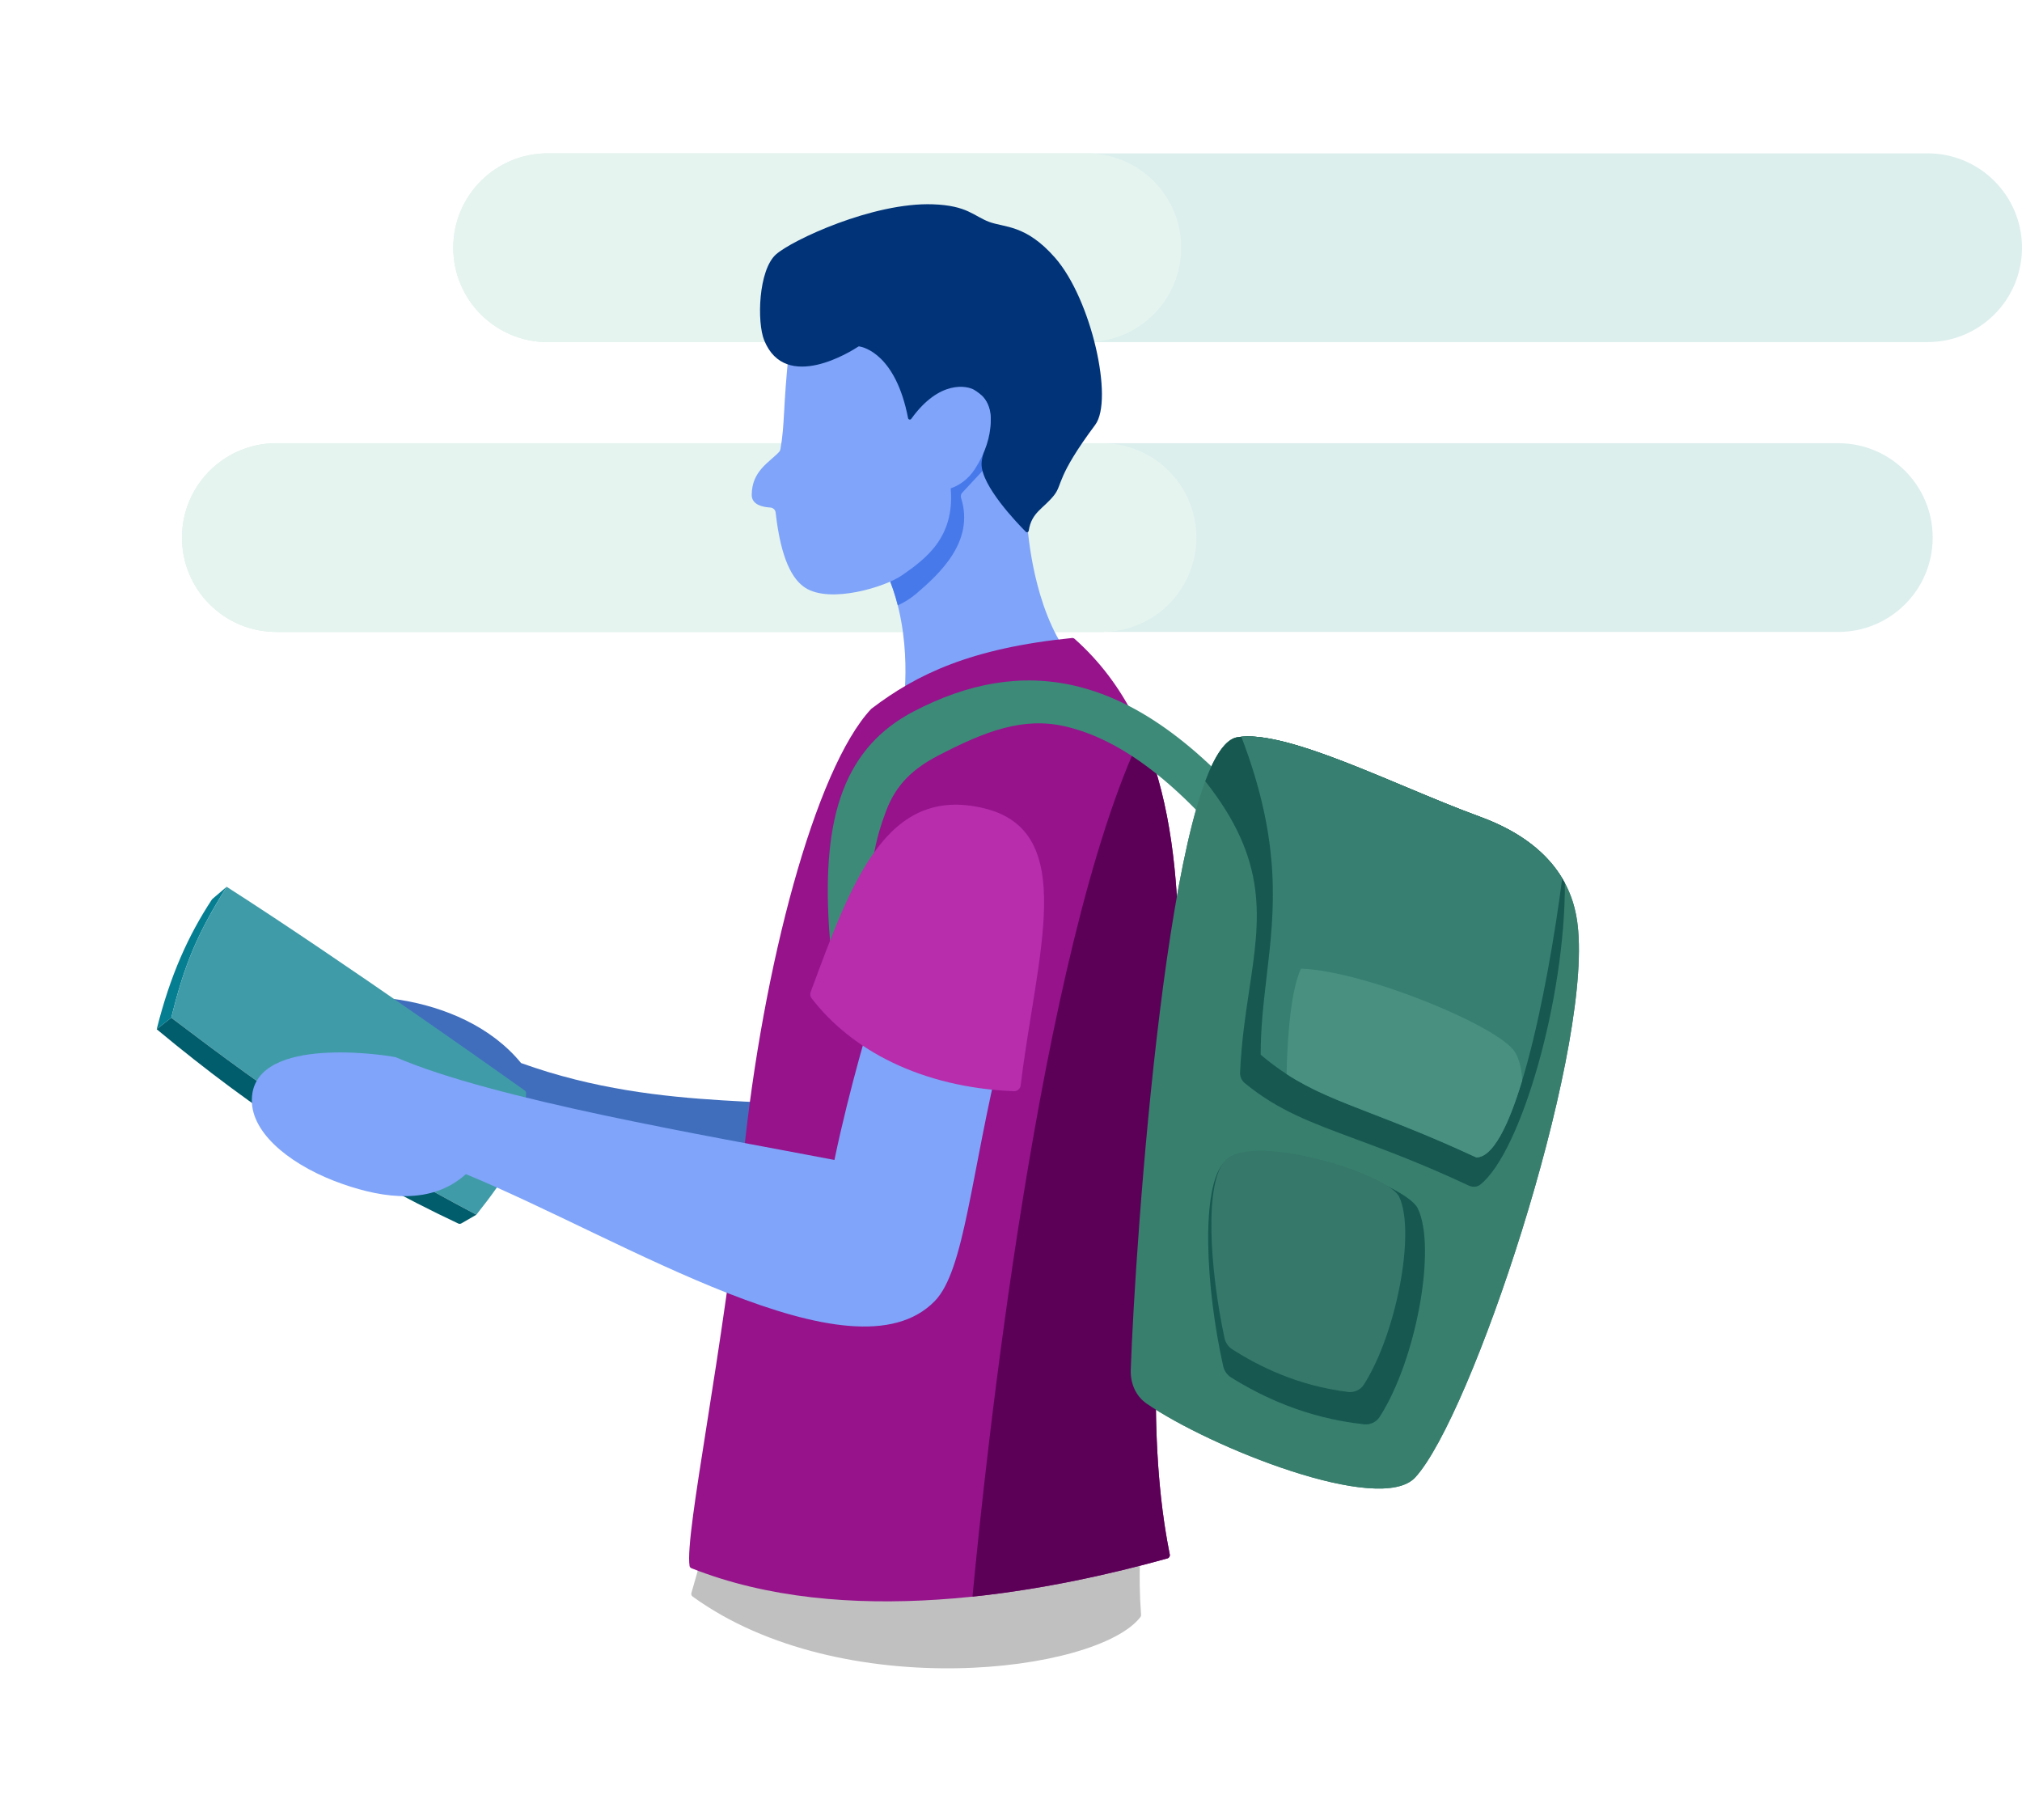
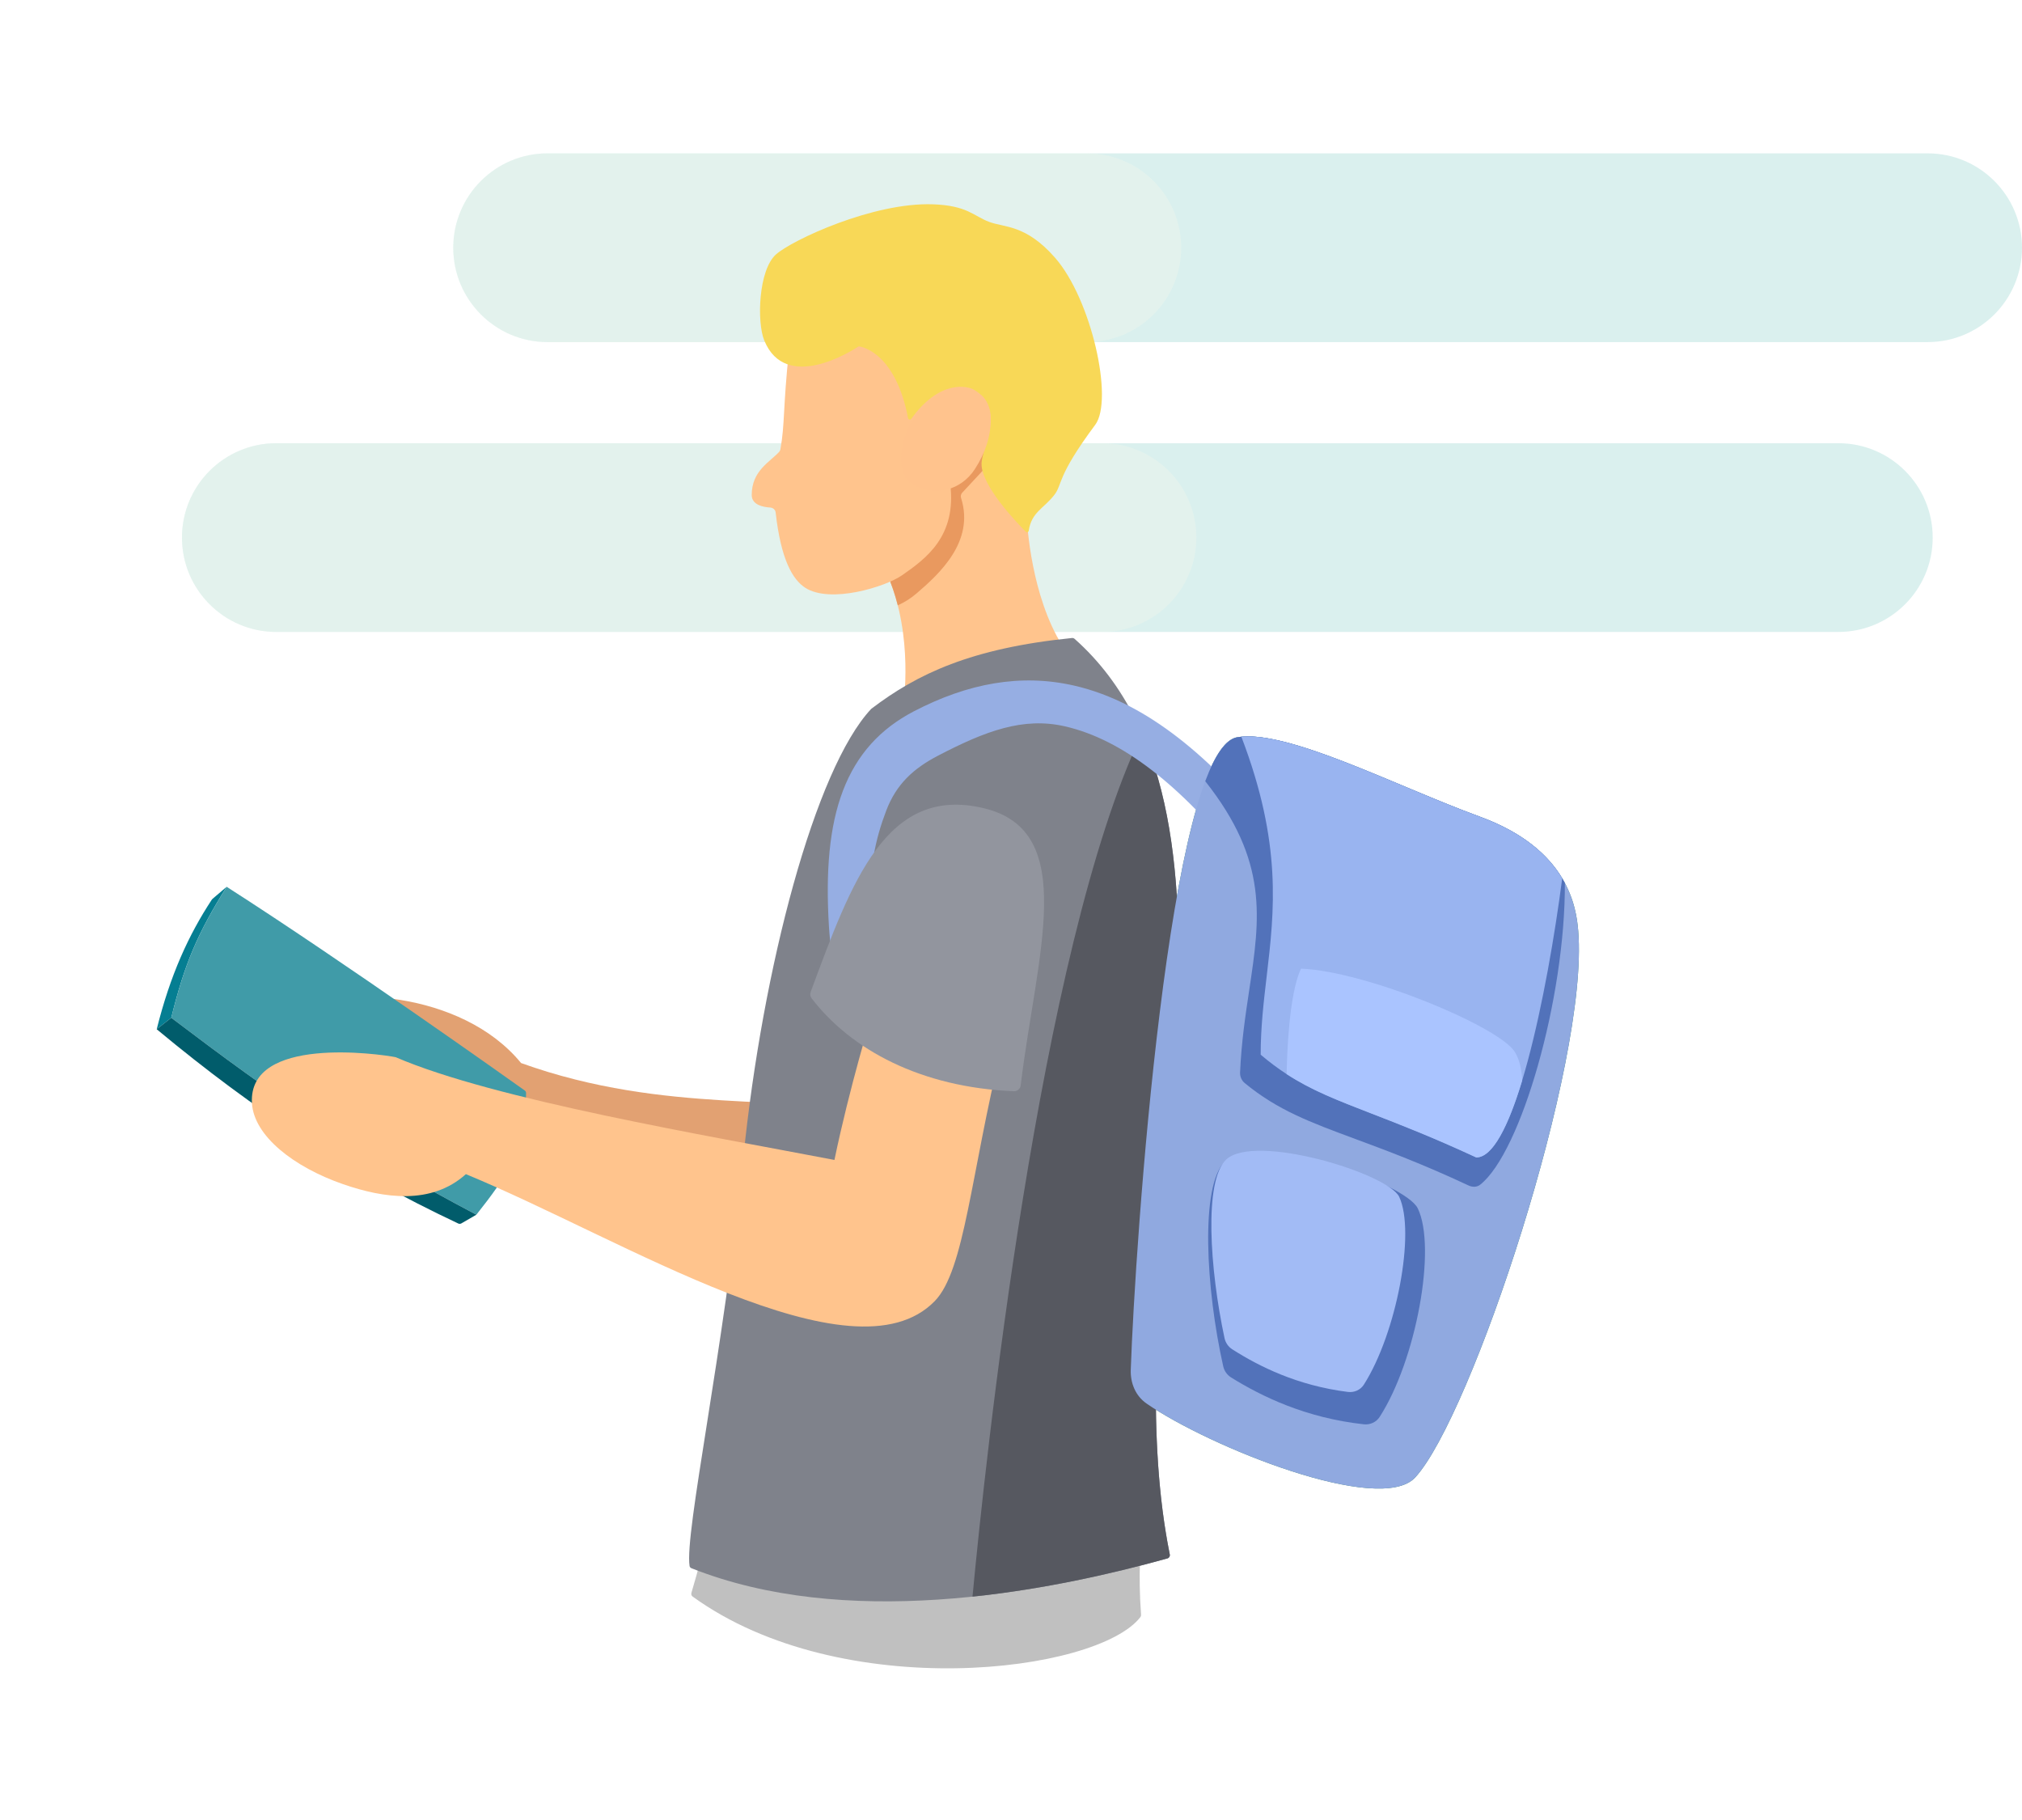
<svg xmlns="http://www.w3.org/2000/svg" width="1200" height="1080" viewBox="0 0 1200 1080" fill="none">
-   <path fill-rule="evenodd" clip-rule="evenodd" d="M269 147C269 116.072 294.072 91 325 91H1144C1174.93 91 1200 116.072 1200 147C1200 177.928 1174.93 203 1144 203H325C294.072 203 269 177.928 269 147Z" fill="#DCEFED" />
-   <path fill-rule="evenodd" clip-rule="evenodd" d="M269 147C269 116.072 294.072 91 325 91H645C675.928 91 701 116.072 701 147C701 177.928 675.928 203 645 203H325C294.072 203 269 177.928 269 147Z" fill="#E5F4EF" />
-   <path fill-rule="evenodd" clip-rule="evenodd" d="M108 319C108 288.072 133.072 263 164 263H1091C1121.93 263 1147 288.072 1147 319C1147 349.928 1121.93 375 1091 375H164C133.072 375 108 349.928 108 319Z" fill="#DCEFED" />
-   <path fill-rule="evenodd" clip-rule="evenodd" d="M108 319C108 288.072 133.072 263 164 263H654C684.928 263 710 288.072 710 319C710 349.928 684.928 375 654 375H164C133.072 375 108 349.928 108 319Z" fill="#E5F4EF" />
-   <path d="M628.9 387.732L540.663 418.485C538.515 419.234 536.287 417.437 536.519 415.173C538.043 400.287 540.239 355.086 515.926 322.411C514.932 321.075 515.141 319.174 516.448 318.143L586.42 262.931C587.96 261.716 590.234 262.282 591.024 264.079L609.067 305.105C609.223 305.457 609.308 305.832 609.325 306.217C609.565 311.608 611.992 353.525 630.46 383.149C631.507 384.829 630.769 387.081 628.9 387.732Z" fill="#7FA4F9" />
-   <path d="M593.058 268.704L571.021 292.396C570.253 293.222 570.025 294.416 570.366 295.491C578.592 321.375 557.417 340.598 543.835 352.235C540.414 355.165 536.694 357.462 532.807 359.207C529.62 346.627 524.373 333.763 515.926 322.411C514.932 321.075 515.141 319.174 516.448 318.143L586.42 262.931C587.96 261.716 590.234 262.282 591.024 264.079L593.058 268.704Z" fill="#4779EB" />
-   <path d="M463.137 266.684C465.874 251.554 464.589 242.377 468.261 207.745C468.374 206.679 469.051 205.736 470.032 205.303L555.439 167.574C556.968 166.898 558.754 167.603 559.411 169.14L593.671 249.351C594.13 250.425 593.924 251.667 593.143 252.535L564.621 284.261C564.021 284.928 563.757 285.844 563.875 286.734C568.07 318.427 549.088 331.755 535.403 341.329C525.484 348.269 492.75 358.387 477.871 348.765C470.456 343.97 463.464 332.217 460.321 304.084C460.141 302.469 458.724 301.259 457.101 301.169C453.028 300.942 446.129 299.682 446.129 293.742C446.129 279.332 456.84 274.231 462.468 268.065C462.818 267.681 463.044 267.196 463.137 266.684Z" fill="#7FA4F9" />
-   <path d="M509.344 205.688C505.706 208.096 466.337 233.23 453.569 202.037C449.105 191.132 450.097 160.295 460.513 150.98C469.936 142.553 518.129 119.939 553.755 121.238C574.089 121.979 577.802 128.178 586.985 131.647C596.167 135.117 608.807 133.134 626.166 152.963C647.744 177.61 661.059 237.232 649.973 252.103C626.787 283.204 630.705 287.298 625.67 293.742C619.333 301.853 612.162 303.923 610.53 314.931C610.406 315.767 609.4 316.164 608.804 315.565C603.038 309.77 582.521 288.246 582.521 275.401C582.521 264.991 597.399 242.685 578.056 231.283C574.197 229.009 557.671 225.063 540.798 248.564C540.272 249.296 539.09 249.025 538.92 248.14C531.654 210.448 512.735 206.007 509.956 205.554C509.727 205.517 509.537 205.56 509.344 205.688Z" fill="#013379" />
-   <path d="M578.554 278.376C570.494 290.768 554.747 295.725 539.868 286.307C530.588 277.611 534.82 254.971 546.811 242.189C558.801 229.407 571.766 226.739 582.025 234.258C589.464 239.711 591.449 258.548 578.554 278.376Z" fill="#7FA4F9" />
+   <path fill-rule="evenodd" clip-rule="evenodd" d="M269 147C269 116.072 294.072 91 325 91H1144C1174.93 91 1200 116.072 1200 147C1200 177.928 1174.93 203 1144 203H325C294.072 203 269 177.928 269 147Z" fill="#6DC6BC" fill-opacity="0.25" />
+   <path fill-rule="evenodd" clip-rule="evenodd" d="M269 147C269 116.072 294.072 91 325 91H645C675.928 91 701 116.072 701 147C701 177.928 675.928 203 645 203H325C294.072 203 269 177.928 269 147Z" fill="#F7F8EB" fill-opacity="0.3" />
+   <path fill-rule="evenodd" clip-rule="evenodd" d="M108 319C108 288.072 133.072 263 164 263H1091C1121.93 263 1147 288.072 1147 319C1147 349.928 1121.93 375 1091 375H164C133.072 375 108 349.928 108 319Z" fill="#6DC6BC" fill-opacity="0.25" />
+   <path fill-rule="evenodd" clip-rule="evenodd" d="M108 319C108 288.072 133.072 263 164 263H654C684.928 263 710 288.072 710 319C710 349.928 684.928 375 654 375H164C133.072 375 108 349.928 108 319Z" fill="#F7F8EB" fill-opacity="0.3" />
+   <path d="M628.9 387.732L540.663 418.485C538.515 419.234 536.287 417.437 536.519 415.173C538.043 400.287 540.239 355.086 515.926 322.411C514.932 321.075 515.141 319.174 516.448 318.143L586.42 262.931C587.96 261.716 590.234 262.282 591.024 264.079L609.067 305.105C609.223 305.457 609.308 305.832 609.325 306.217C609.565 311.608 611.992 353.525 630.46 383.149C631.507 384.829 630.769 387.081 628.9 387.732Z" fill="#FFC48D" />
+   <path d="M593.058 268.704L571.021 292.396C570.253 293.222 570.025 294.416 570.366 295.491C578.592 321.375 557.417 340.598 543.835 352.235C540.414 355.165 536.694 357.462 532.807 359.207C529.62 346.627 524.373 333.763 515.926 322.411C514.932 321.075 515.141 319.174 516.448 318.143L586.42 262.931C587.96 261.716 590.234 262.282 591.024 264.079L593.058 268.704Z" fill="#E9995F" />
+   <path d="M463.137 266.684C465.874 251.554 464.589 242.377 468.261 207.745C468.374 206.679 469.051 205.736 470.032 205.303L555.439 167.574C556.968 166.898 558.754 167.603 559.411 169.14L593.671 249.351C594.13 250.425 593.924 251.667 593.143 252.535L564.621 284.261C564.021 284.928 563.757 285.844 563.875 286.734C568.07 318.427 549.088 331.755 535.403 341.329C525.484 348.269 492.75 358.387 477.871 348.765C470.456 343.97 463.464 332.217 460.321 304.084C460.141 302.469 458.724 301.259 457.101 301.169C453.028 300.942 446.129 299.682 446.129 293.742C446.129 279.332 456.84 274.231 462.468 268.065C462.818 267.681 463.044 267.196 463.137 266.684Z" fill="#FFC48D" />
+   <path d="M509.344 205.688C505.706 208.096 466.337 233.23 453.569 202.037C449.105 191.132 450.097 160.295 460.513 150.98C469.936 142.553 518.129 119.939 553.755 121.238C574.089 121.979 577.802 128.178 586.985 131.647C596.167 135.117 608.807 133.134 626.166 152.963C647.744 177.61 661.059 237.232 649.973 252.103C626.787 283.204 630.705 287.298 625.67 293.742C619.333 301.853 612.162 303.923 610.53 314.931C610.406 315.767 609.4 316.164 608.804 315.565C603.038 309.77 582.521 288.246 582.521 275.401C582.521 264.991 597.399 242.685 578.056 231.283C574.197 229.009 557.671 225.063 540.798 248.564C540.272 249.296 539.09 249.025 538.92 248.14C531.654 210.448 512.735 206.007 509.956 205.554C509.727 205.517 509.537 205.56 509.344 205.688Z" fill="#F8D857" />
+   <path d="M578.554 278.376C570.494 290.768 554.747 295.725 539.868 286.307C530.588 277.611 534.82 254.971 546.811 242.189C558.801 229.407 571.766 226.739 582.025 234.258C589.464 239.711 591.449 258.548 578.554 278.376Z" fill="#FFC38D" />
  <path d="M410.335 945.213C419.347 915.105 419.347 906.925 419.347 906.925L485.195 570.062C485.373 569.148 486.16 568.478 487.091 568.447L648.584 563.064C649.655 563.028 650.564 563.843 650.645 564.911L677.25 915.352C677.25 915.352 675.305 933.338 677.193 958.238C677.229 958.71 677.118 959.163 676.829 959.539C651.332 992.752 499.513 1011.49 411.062 947.413C410.377 946.917 410.092 946.023 410.335 945.213Z" fill="#C0C0C0" />
-   <path d="M309.242 630.819C396.036 662.048 472.911 648.169 512.093 662.048L494.734 726.489C494.734 726.489 388.154 703.712 294.416 665.048C273.943 683.484 245.74 679.409 221.504 670.996C192.306 660.86 160.327 609.582 176.817 599.094C198.641 585.214 273.532 587.197 309.242 630.819Z" fill="#406EBD" />
+   <path d="M309.242 630.819C396.036 662.048 472.911 648.169 512.093 662.048L494.734 726.489C494.734 726.489 388.154 703.712 294.416 665.048C273.943 683.484 245.74 679.409 221.504 670.996C192.306 660.86 160.327 609.582 176.817 599.094C198.641 585.214 273.532 587.197 309.242 630.819Z" fill="#E2A172" />
  <path d="M101.65 603.949C109.434 572.179 117.1 554.053 134.518 526.226C131.545 528.762 127.103 532.549 126.083 533.419C125.94 533.541 125.816 533.681 125.713 533.838C111.947 554.771 101.043 578.541 93 610.757L101.65 603.949Z" fill="#057E92" />
  <path fill-rule="evenodd" clip-rule="evenodd" d="M134.518 526.226C203.545 570.422 301.801 640.256 311.448 647.125C311.975 647.5 312.219 648.068 312.214 648.715C311.983 682.6 300.412 698.353 282.716 720.816C205.446 679.969 164.504 651.603 101.65 603.949C109.434 572.179 117.1 554.053 134.518 526.226Z" fill="#409BA8" />
  <path d="M282.716 720.816C205.446 679.969 164.504 651.603 101.65 603.949L93 610.757C152.111 659.877 206.081 694.95 271.963 726.042C272.556 726.322 273.249 726.295 273.817 725.967C275.632 724.916 279.798 722.505 282.716 720.816Z" fill="#015C6B" />
  <path d="M839.925 876.687C819.051 899.418 717.641 858.574 680.47 832.884C673.922 828.358 670.802 820.762 671.075 812.807C673.594 739.222 693.592 444.468 734.285 437.496C763.547 432.482 829.015 466.7 878.115 484.587C931.184 503.92 935.535 539.1 936.638 552.499C943.086 630.819 873.154 840.501 839.925 876.687Z" fill="#387F6E" />
-   <path d="M692.826 924.771C615.252 946.322 500.8 966.484 410.383 930.605C409.782 930.366 409.341 929.911 409.242 929.273C406.197 909.73 429.472 802.282 441.169 686.833C452.611 573.907 483.745 456.28 516.944 420.758C517.019 420.678 517.096 420.608 517.184 420.542C544.302 399.874 576.516 384.612 636.2 378.594C636.751 378.539 637.318 378.72 637.732 379.088C758.801 486.64 658.162 743.899 694.235 922.458C694.443 923.489 693.839 924.489 692.826 924.771Z" fill="#96138C" />
-   <path d="M577.154 947.455C619.301 943.047 659.472 934.037 692.826 924.771C693.839 924.489 694.443 923.489 694.235 922.458C680.406 854.005 686.669 773.985 692.83 695.268C700.39 598.689 707.796 504.071 677.752 435.181C616.496 563.028 584.364 870.886 577.154 947.455Z" fill="#5C0057" />
-   <path fill-rule="evenodd" clip-rule="evenodd" d="M637.419 406.829C648.553 409.367 659.493 413.469 670.307 419.072C689.801 429.173 708.885 444.15 727.953 463.636L710.224 480.966C692.009 462.353 674.694 449.093 657.907 440.572C649.113 436.108 640.463 432.945 631.904 430.993C607.317 425.388 584.917 433.703 556.73 448.401C542.224 455.965 531.996 465.176 525.98 480.966C519.758 497.297 514.775 516.91 516.713 548.373C517.266 557.353 518.629 566.747 519.885 574.007C520.508 577.611 521.096 580.632 521.524 582.74C521.739 583.793 521.913 584.615 522.031 585.166C522.09 585.441 522.136 585.648 522.165 585.782L522.197 585.926L522.205 585.958C522.205 585.958 522.204 585.957 510.109 588.684C498.014 591.412 498.013 591.41 498.013 591.41L498.007 591.383L497.994 591.325L497.949 591.121C497.911 590.948 497.857 590.699 497.788 590.381C497.651 589.745 497.457 588.83 497.223 587.677C496.754 585.374 496.121 582.112 495.449 578.231C494.115 570.523 492.592 560.142 491.961 549.896C489.93 516.919 492.213 490.349 500.25 469.254C508.493 447.618 522.53 432.434 542.246 422.154C574.467 405.352 605.906 399.644 637.419 406.829Z" fill="#3D8A78" />
-   <path d="M839.925 876.687C819.051 899.418 717.641 858.574 680.47 832.884C673.922 828.358 670.803 820.762 671.075 812.807C673.594 739.222 693.593 444.468 734.285 437.496C763.547 432.482 829.015 466.7 878.116 484.587C931.184 503.92 935.535 539.1 936.638 552.499C943.086 630.819 873.155 840.501 839.925 876.687Z" fill="#387F6E" />
-   <path d="M741.399 587.394C739.15 602.327 736.738 618.346 735.946 636.423C735.841 638.821 736.851 641.169 738.703 642.696C758.223 658.79 777.525 665.942 804.45 675.917C822.562 682.628 844.124 690.616 871.523 703.465C873.785 704.526 876.475 704.567 878.436 703.019C902.691 683.872 928.973 592.569 928.708 523.992C921.327 510.196 906.876 495.064 878.116 484.587C864.245 479.534 849.068 473.178 833.77 466.771C794.915 450.498 755.281 433.898 734.285 437.496C727.356 438.683 721.027 448.214 715.282 463.577C752.893 511.057 747.81 544.809 741.399 587.394Z" fill="#175850" />
-   <path d="M751.736 579.376C749.945 594.59 748.174 609.636 748.174 625.862C768.69 643.26 786.479 650.144 813.995 660.791C830.381 667.132 850.217 674.807 876.134 686.833C898.494 686.833 918.343 588.903 927.131 521.207C919.331 508.192 904.952 494.363 878.116 484.587C864.245 479.534 849.068 473.178 833.77 466.771C796.364 451.104 758.235 435.135 736.71 437.177C761.009 500.617 756.308 540.544 751.736 579.376Z" fill="#378071" />
-   <path d="M903.36 641.215C895.246 668.034 885.931 686.833 876.134 686.833C850.217 674.807 830.381 667.132 813.995 660.791C793.515 652.866 778.424 647.027 763.586 637.385C763.777 625.977 764.947 589.847 772.11 574.805C810.639 576.263 890.151 609.333 899.112 624.375C901.851 628.971 903.101 634.821 903.36 641.215Z" fill="#499081" />
-   <path d="M725.954 810.782C715.626 764.88 712.173 703.304 726.95 689.312C745.871 671.395 833.978 701.684 841.415 717.071C852.681 740.377 840.518 807.069 818.786 840.81C816.752 843.967 813.082 845.595 809.349 845.184C774.942 841.403 748.814 828.692 730.668 817.427C728.267 815.936 726.574 813.54 725.954 810.782Z" fill="#175850" />
-   <path d="M726.715 794.025C717.918 752.884 714.459 700.544 727.658 688.122C744.617 672.161 823.927 696.36 830.412 710.261C840.172 731.186 828.809 791.207 809.423 821.636C807.391 824.827 803.677 826.449 799.923 825.98C769.972 822.232 747.216 810.839 731.325 800.699C728.952 799.184 727.303 796.778 726.715 794.025Z" fill="#36786A" />
-   <path d="M495.217 688.32C504.144 645.194 517.536 601.573 517.536 601.573L594.411 621.896C576.06 696.747 572.588 753.779 554.733 772.094C506.128 821.951 370.233 735.412 276.495 696.747C256.022 715.184 227.819 711.109 203.583 702.696C174.385 692.56 150.668 674.115 149.522 654.613C147.163 614.461 224.927 625.366 234.834 627.349C293.358 652.63 420.326 673.945 495.217 688.32Z" fill="#7FA4F9" />
-   <path d="M584.008 479.63C526.13 465.667 505.567 522.573 481.104 588.632C480.636 589.898 480.828 591.321 481.65 592.391C505.19 623.039 546.514 645.236 601.662 647.548C603.734 647.635 605.513 646.089 605.76 644.029C615.083 566.547 640.653 493.296 584.008 479.63Z" fill="#B72DAC" />
+   <path d="M692.826 924.771C615.252 946.322 500.8 966.484 410.383 930.605C409.782 930.366 409.341 929.911 409.242 929.273C406.197 909.73 429.472 802.282 441.169 686.833C452.611 573.907 483.745 456.28 516.944 420.758C517.019 420.678 517.096 420.608 517.184 420.542C544.302 399.874 576.516 384.612 636.2 378.594C636.751 378.539 637.318 378.72 637.732 379.088C758.801 486.64 658.162 743.899 694.235 922.458C694.443 923.489 693.839 924.489 692.826 924.771Z" fill="#7F828B" />
+   <path d="M577.154 947.455C619.301 943.047 659.472 934.037 692.826 924.771C693.839 924.489 694.443 923.489 694.235 922.458C680.406 854.005 686.669 773.985 692.83 695.268C700.39 598.689 707.796 504.071 677.752 435.181C616.496 563.028 584.364 870.886 577.154 947.455Z" fill="#565860" />
+   <path fill-rule="evenodd" clip-rule="evenodd" d="M637.419 406.829C648.553 409.367 659.493 413.469 670.307 419.072C689.801 429.173 708.885 444.15 727.953 463.636L710.224 480.966C692.009 462.353 674.694 449.093 657.907 440.572C649.113 436.108 640.463 432.945 631.904 430.993C607.317 425.388 584.917 433.703 556.73 448.401C542.224 455.965 531.996 465.176 525.98 480.966C519.758 497.297 514.775 516.91 516.713 548.373C517.266 557.353 518.629 566.747 519.885 574.007C520.508 577.611 521.096 580.632 521.524 582.74C521.739 583.793 521.913 584.615 522.031 585.166C522.09 585.441 522.136 585.648 522.165 585.782L522.197 585.926L522.205 585.958C522.205 585.958 522.204 585.957 510.109 588.684C498.014 591.412 498.013 591.41 498.013 591.41L498.007 591.383L497.994 591.325L497.949 591.121C497.911 590.948 497.857 590.699 497.788 590.381C497.651 589.745 497.457 588.83 497.223 587.677C496.754 585.374 496.121 582.112 495.449 578.231C494.115 570.523 492.592 560.142 491.961 549.896C489.93 516.919 492.213 490.349 500.25 469.254C508.493 447.618 522.53 432.434 542.246 422.154C574.467 405.352 605.906 399.644 637.419 406.829Z" fill="#96AEE3" />
+   <path d="M839.925 876.687C819.051 899.418 717.641 858.574 680.47 832.884C673.922 828.358 670.803 820.762 671.075 812.807C673.594 739.222 693.593 444.468 734.285 437.496C763.547 432.482 829.015 466.7 878.116 484.587C931.184 503.92 935.535 539.1 936.638 552.499C943.086 630.819 873.155 840.501 839.925 876.687Z" fill="#90A9E0" />
+   <path d="M741.399 587.394C739.15 602.327 736.738 618.346 735.946 636.423C735.841 638.821 736.851 641.169 738.703 642.696C758.223 658.79 777.525 665.942 804.45 675.917C822.562 682.628 844.124 690.616 871.523 703.465C873.785 704.526 876.475 704.567 878.436 703.019C902.691 683.872 928.973 592.569 928.708 523.992C921.327 510.196 906.876 495.064 878.116 484.587C864.245 479.534 849.068 473.178 833.77 466.771C794.915 450.498 755.281 433.898 734.285 437.496C727.356 438.683 721.027 448.214 715.282 463.577C752.893 511.057 747.81 544.809 741.399 587.394Z" fill="#5272BA" />
+   <path d="M751.736 579.376C749.945 594.59 748.174 609.636 748.174 625.862C768.69 643.26 786.479 650.144 813.995 660.791C830.381 667.132 850.217 674.807 876.134 686.833C898.494 686.833 918.343 588.903 927.131 521.207C919.331 508.192 904.952 494.363 878.116 484.587C864.245 479.534 849.068 473.178 833.77 466.771C796.364 451.104 758.235 435.135 736.71 437.177C761.009 500.617 756.308 540.544 751.736 579.376Z" fill="#99B4F0" />
+   <path d="M903.36 641.215C895.246 668.034 885.931 686.833 876.134 686.833C850.217 674.807 830.381 667.132 813.995 660.791C793.515 652.866 778.424 647.027 763.586 637.385C763.777 625.977 764.947 589.847 772.11 574.805C810.639 576.263 890.151 609.333 899.112 624.375C901.851 628.971 903.101 634.821 903.36 641.215Z" fill="#AAC4FF" />
+   <path d="M725.954 810.782C715.626 764.88 712.173 703.304 726.95 689.312C745.871 671.395 833.978 701.684 841.415 717.071C852.681 740.377 840.518 807.069 818.786 840.81C816.752 843.967 813.082 845.595 809.349 845.184C774.942 841.403 748.814 828.692 730.668 817.427C728.267 815.936 726.574 813.54 725.954 810.782Z" fill="#5272BA" />
+   <path d="M726.715 794.025C717.918 752.884 714.459 700.544 727.658 688.122C744.617 672.161 823.927 696.36 830.412 710.261C840.172 731.186 828.809 791.207 809.423 821.636C807.391 824.827 803.677 826.449 799.923 825.98C769.972 822.232 747.216 810.839 731.325 800.699C728.952 799.184 727.303 796.778 726.715 794.025Z" fill="#A2BBF5" />
+   <path d="M495.217 688.32C504.144 645.194 517.536 601.573 517.536 601.573L594.411 621.896C576.06 696.747 572.588 753.779 554.733 772.094C506.128 821.951 370.233 735.412 276.495 696.747C256.022 715.184 227.819 711.109 203.583 702.696C174.385 692.56 150.668 674.115 149.522 654.613C147.163 614.461 224.927 625.366 234.834 627.349C293.358 652.63 420.326 673.945 495.217 688.32Z" fill="#FFC48D" />
+   <path d="M584.008 479.63C526.13 465.667 505.567 522.573 481.104 588.632C480.636 589.898 480.828 591.321 481.65 592.391C505.19 623.039 546.514 645.236 601.662 647.548C603.734 647.635 605.513 646.089 605.76 644.029C615.083 566.547 640.653 493.296 584.008 479.63Z" fill="#92959E" />
</svg>
